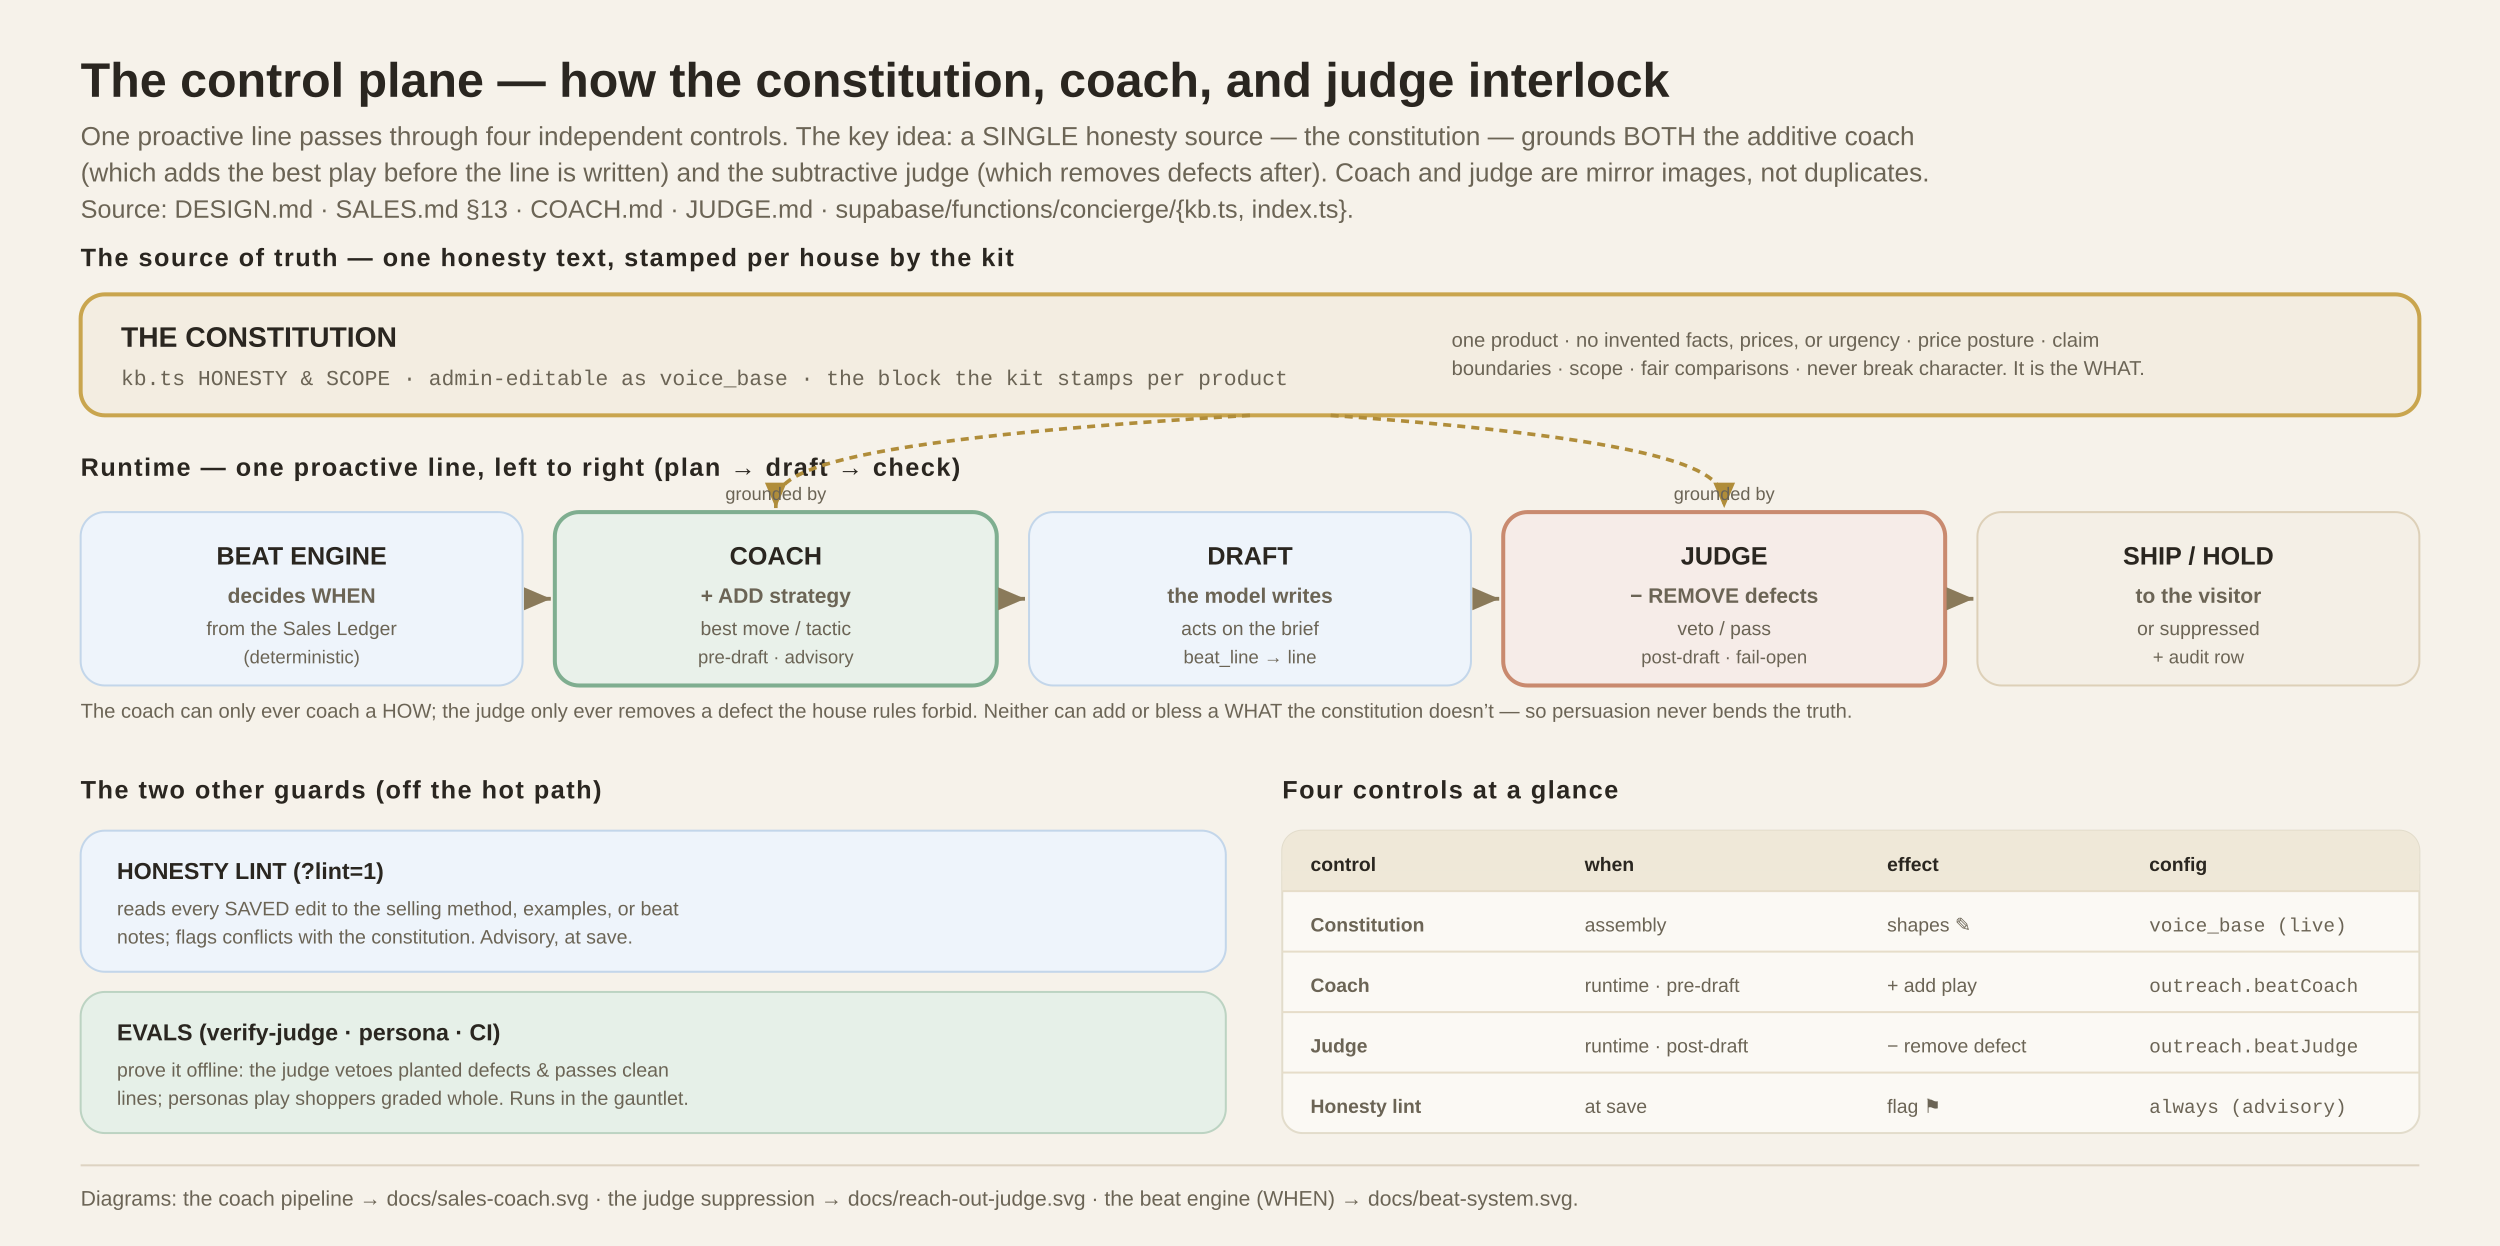
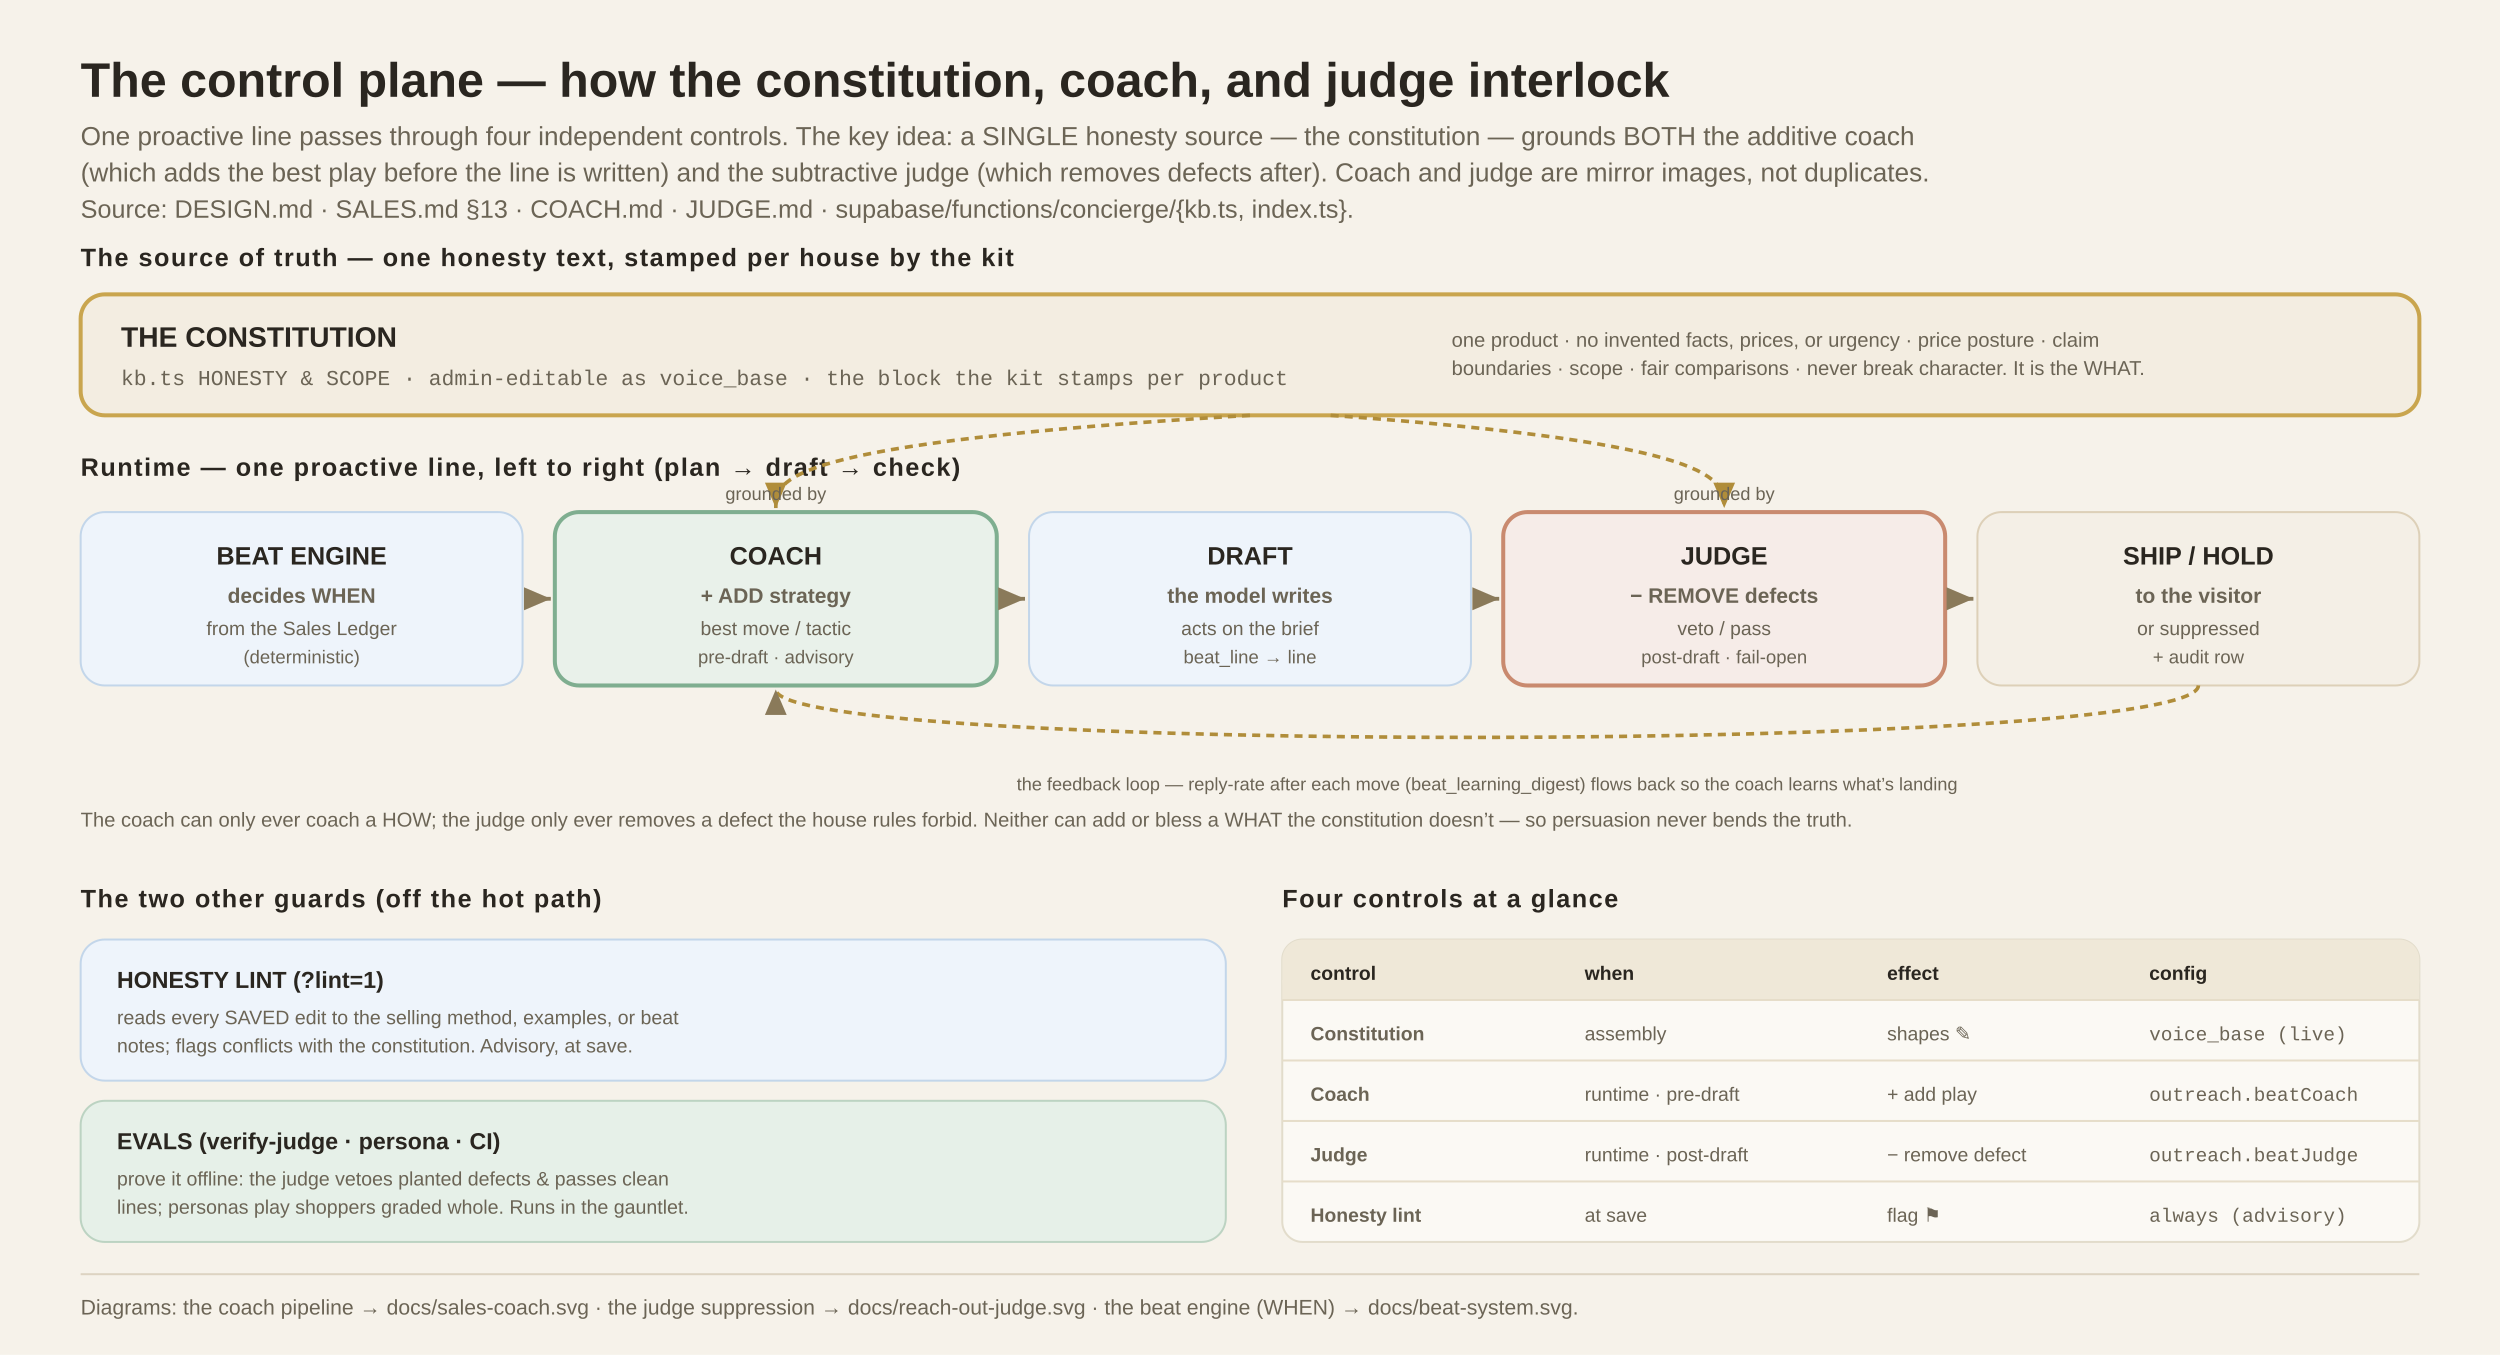
- <svg xmlns="http://www.w3.org/2000/svg" width="1240" height="618" viewBox="0 0 1240 618" font-family="'Helvetica Neue',Arial,sans-serif">
+ <svg xmlns="http://www.w3.org/2000/svg" width="1240" height="672" viewBox="0 0 1240 672" font-family="'Helvetica Neue',Arial,sans-serif">
  <defs>
    <marker id="arr" markerWidth="9" markerHeight="9" refX="7" refY="3" orient="auto" markerUnits="strokeWidth">
      <path d="M0,0 L7,3 L0,6 Z" fill="#8a7a5a" />
    </marker>
    <marker id="arrg" markerWidth="9" markerHeight="9" refX="7" refY="3" orient="auto" markerUnits="strokeWidth">
      <path d="M0,0 L7,3 L0,6 Z" fill="#b08d3a" />
    </marker>
    <style>
    .t{fill:#2a2620}.m{fill:#6b6455}
    .cap{letter-spacing:.06em;text-transform:uppercase}
    .mono{font-family:'IBM Plex Mono','Courier New',monospace}
  </style>
  </defs>
-   <rect width="1240" height="618" fill="#f6f2ea" />
+   <rect width="1240" height="672" fill="#f6f2ea" />
  <text x="40" y="48" font-size="24" class="t" text-anchor="start" font-weight="700">The control plane — how the constitution, coach, and judge interlock</text>
  <text x="40" y="72" font-size="13" class="m" text-anchor="start">One proactive line passes through four independent controls. The key idea: a SINGLE honesty source — the constitution — grounds BOTH the additive coach</text>
  <text x="40" y="90" font-size="13" class="m" text-anchor="start">(which adds the best play before the line is written) and the subtractive judge (which removes defects after). Coach and judge are mirror images, not duplicates.</text>
  <text x="40" y="108" font-size="12.5" class="m" text-anchor="start">Source: DESIGN.md · SALES.md §13 · COACH.md · JUDGE.md · supabase/functions/concierge/{kb.ts, index.ts}.</text>
  <text x="40" y="132" font-size="12.5" class="t cap" text-anchor="start" font-weight="700">The source of truth — one honesty text, stamped per house by the kit</text>
  <rect x="40" y="146" width="1160" height="60" rx="12" fill="#f3ede1" stroke="#c9a54e" stroke-width="2" />
  <text x="60" y="172" font-size="14" class="t" text-anchor="start" font-weight="700" fill="#8a6d1f">THE CONSTITUTION</text>
  <text x="60" y="191" font-size="10.6" class="m mono" text-anchor="start">kb.ts HONESTY &amp; SCOPE  ·  admin-editable as voice_base  ·  the block the kit stamps per product</text>
  <text x="720" y="172" font-size="10" class="m" text-anchor="start">one product · no invented facts, prices, or urgency · price posture · claim</text>
  <text x="720" y="186" font-size="10" class="m" text-anchor="start">boundaries · scope · fair comparisons · never break character. It is the WHAT.</text>
  <text x="40" y="236" font-size="12.5" class="t cap" text-anchor="start" font-weight="700">Runtime — one proactive line, left to right (plan → draft → check)</text>
  <rect x="40.0" y="254" width="219.2" height="86" rx="12" fill="#eef4fb" stroke="#c3d6ea" stroke-width="1" />
  <text x="149.6" y="280" font-size="12.5" class="t" text-anchor="middle" font-weight="700">BEAT ENGINE</text>
  <text x="149.6" y="299" font-size="10.4" class="m" text-anchor="middle" font-weight="700">decides WHEN</text>
  <text x="149.6" y="315" font-size="9.6" class="m" text-anchor="middle">from the Sales Ledger</text>
  <text x="149.6" y="329" font-size="9.2" class="m" text-anchor="middle">(deterministic)</text>
  <rect x="275.2" y="254" width="219.2" height="86" rx="12" fill="#e9f1ea" stroke="#7fae90" stroke-width="2" />
  <text x="384.8" y="280" font-size="12.5" class="t" text-anchor="middle" font-weight="700" fill="#2f6f4f">COACH</text>
  <text x="384.8" y="299" font-size="10.4" class="m" text-anchor="middle" font-weight="700">+ ADD strategy</text>
  <text x="384.8" y="315" font-size="9.6" class="m" text-anchor="middle">best move / tactic</text>
  <text x="384.8" y="329" font-size="9.2" class="m" text-anchor="middle">pre-draft · advisory</text>
  <path d="M261.2,297.0 L273.2,297.0" stroke="#8a7a5a" stroke-width="1.9" fill="none" marker-end="url(#arr)" />
  <rect x="510.4" y="254" width="219.2" height="86" rx="12" fill="#eef4fb" stroke="#c3d6ea" stroke-width="1" />
  <text x="620.0" y="280" font-size="12.5" class="t" text-anchor="middle" font-weight="700">DRAFT</text>
  <text x="620.0" y="299" font-size="10.4" class="m" text-anchor="middle" font-weight="700">the model writes</text>
  <text x="620.0" y="315" font-size="9.6" class="m" text-anchor="middle">acts on the brief</text>
  <text x="620.0" y="329" font-size="9.2" class="m" text-anchor="middle">beat_line → line</text>
  <path d="M496.4,297.0 L508.4,297.0" stroke="#8a7a5a" stroke-width="1.9" fill="none" marker-end="url(#arr)" />
  <rect x="745.6" y="254" width="219.2" height="86" rx="12" fill="#f6ece8" stroke="#c98a6f" stroke-width="2" />
  <text x="855.2" y="280" font-size="12.5" class="t" text-anchor="middle" font-weight="700" fill="#9a4b2f">JUDGE</text>
  <text x="855.2" y="299" font-size="10.4" class="m" text-anchor="middle" font-weight="700">− REMOVE defects</text>
  <text x="855.2" y="315" font-size="9.6" class="m" text-anchor="middle">veto / pass</text>
  <text x="855.2" y="329" font-size="9.2" class="m" text-anchor="middle">post-draft · fail-open</text>
  <path d="M731.6,297.0 L743.6,297.0" stroke="#8a7a5a" stroke-width="1.9" fill="none" marker-end="url(#arr)" />
  <rect x="980.8" y="254" width="219.2" height="86" rx="12" fill="#f4efe6" stroke="#ddd0b8" stroke-width="1" />
  <text x="1090.4" y="280" font-size="12.5" class="t" text-anchor="middle" font-weight="700">SHIP / HOLD</text>
  <text x="1090.4" y="299" font-size="10.4" class="m" text-anchor="middle" font-weight="700">to the visitor</text>
  <text x="1090.4" y="315" font-size="9.6" class="m" text-anchor="middle">or suppressed</text>
  <text x="1090.4" y="329" font-size="9.2" class="m" text-anchor="middle">+ audit row</text>
  <path d="M966.8,297.0 L978.8,297.0" stroke="#8a7a5a" stroke-width="1.9" fill="none" marker-end="url(#arr)" />
  <path d="M620,206 C384.8,220 384.8,238 384.8,252" stroke="#b08d3a" stroke-width="1.8" fill="none" stroke-dasharray="4 3" marker-end="url(#arrg)" />
  <path d="M660,206 C855.2,220 855.2,238 855.2,252" stroke="#b08d3a" stroke-width="1.8" fill="none" stroke-dasharray="4 3" marker-end="url(#arrg)" />
  <text x="384.8" y="248" font-size="9" class="m" text-anchor="middle" fill="#b08d3a">grounded by</text>
  <text x="855.2" y="248" font-size="9" class="m" text-anchor="middle" fill="#b08d3a">grounded by</text>
-   <text x="40" y="356" font-size="10" class="m" text-anchor="start">The coach can only ever coach a HOW; the judge only ever removes a defect the house rules forbid. Neither can add or bless a WHAT the constitution doesn’t — so persuasion never bends the truth.</text>
-   <text x="40" y="396" font-size="12.5" class="t cap" text-anchor="start" font-weight="700">The two other guards (off the hot path)</text>
-   <text x="636" y="396" font-size="12.5" class="t cap" text-anchor="start" font-weight="700">Four controls at a glance</text>
-   <rect x="40" y="412" width="568" height="70" rx="12" fill="#eef4fb" stroke="#c3d6ea" stroke-width="1" />
-   <text x="58" y="436" font-size="11.5" class="t" text-anchor="start" font-weight="700">HONESTY LINT  (?lint=1)</text>
-   <text x="58" y="454" font-size="9.7" class="m" text-anchor="start">reads every SAVED edit to the selling method, examples, or beat</text>
-   <text x="58" y="468" font-size="9.7" class="m" text-anchor="start">notes; flags conflicts with the constitution. Advisory, at save.</text>
-   <rect x="40" y="492" width="568" height="70" rx="12" fill="#e6f0e8" stroke="#bcd3c2" stroke-width="1" />
-   <text x="58" y="516" font-size="11.5" class="t" text-anchor="start" font-weight="700">EVALS  (verify-judge · persona · CI)</text>
-   <text x="58" y="534" font-size="9.7" class="m" text-anchor="start">prove it offline: the judge vetoes planted defects &amp; passes clean</text>
-   <text x="58" y="548" font-size="9.7" class="m" text-anchor="start">lines; personas play shoppers graded whole. Runs in the gauntlet.</text>
-   <rect x="636" y="412" width="564" height="150" rx="10" fill="#fbf9f4" stroke="#e2dccb" stroke-width="1" />
-   <rect x="636" y="412" width="564" height="30" rx="10" fill="#efe8d8" />
-   <rect x="636" y="432" width="564" height="10" rx="0" fill="#efe8d8" />
-   <text x="650" y="432" font-size="9.6" class="t" text-anchor="start" font-weight="700">control</text>
-   <text x="786" y="432" font-size="9.6" class="t" text-anchor="start" font-weight="700">when</text>
-   <text x="936" y="432" font-size="9.6" class="t" text-anchor="start" font-weight="700">effect</text>
-   <text x="1066" y="432" font-size="9.6" class="t" text-anchor="start" font-weight="700">config</text>
-   <line x1="636" y1="442" x2="1200" y2="442" stroke="#e6ddc9" stroke-width="1" />
-   <text x="650" y="462" font-size="9.6" class="m" text-anchor="start" font-weight="700">Constitution</text>
-   <text x="786" y="462" font-size="9.6" class="m" text-anchor="start">assembly</text>
-   <text x="936" y="462" font-size="9.6" class="m" text-anchor="start">shapes ✎</text>
-   <text x="1066" y="462" font-size="9.6" class="m mono" text-anchor="start">voice_base (live)</text>
-   <line x1="636" y1="472" x2="1200" y2="472" stroke="#e6ddc9" stroke-width="1" />
-   <text x="650" y="492" font-size="9.6" class="m" text-anchor="start" font-weight="700">Coach</text>
-   <text x="786" y="492" font-size="9.6" class="m" text-anchor="start">runtime · pre-draft</text>
-   <text x="936" y="492" font-size="9.6" class="m" text-anchor="start">+ add play</text>
-   <text x="1066" y="492" font-size="9.6" class="m mono" text-anchor="start">outreach.beatCoach</text>
-   <line x1="636" y1="502" x2="1200" y2="502" stroke="#e6ddc9" stroke-width="1" />
-   <text x="650" y="522" font-size="9.6" class="m" text-anchor="start" font-weight="700">Judge</text>
-   <text x="786" y="522" font-size="9.6" class="m" text-anchor="start">runtime · post-draft</text>
-   <text x="936" y="522" font-size="9.6" class="m" text-anchor="start">− remove defect</text>
-   <text x="1066" y="522" font-size="9.6" class="m mono" text-anchor="start">outreach.beatJudge</text>
-   <line x1="636" y1="532" x2="1200" y2="532" stroke="#e6ddc9" stroke-width="1" />
-   <text x="650" y="552" font-size="9.6" class="m" text-anchor="start" font-weight="700">Honesty lint</text>
-   <text x="786" y="552" font-size="9.6" class="m" text-anchor="start">at save</text>
-   <text x="936" y="552" font-size="9.6" class="m" text-anchor="start">flag ⚑</text>
-   <text x="1066" y="552" font-size="9.6" class="m mono" text-anchor="start">always (advisory)</text>
-   <line x1="40" y1="578" x2="1200" y2="578" stroke="#ddd3c2" stroke-width="1" />
-   <text x="40" y="598" font-size="10.5" class="m" text-anchor="start">Diagrams: the coach pipeline → docs/sales-coach.svg · the judge suppression → docs/reach-out-judge.svg · the beat engine (WHEN) → docs/beat-system.svg.</text>
+   <path d="M1090.4,340 C1090.4,374 384.8,374 384.8,342" stroke="#b08d3a" stroke-width="1.8" fill="none" stroke-dasharray="4 3" marker-end="url(#arr)" />
+   <text x="737.6" y="392" font-size="9" class="m" text-anchor="middle" fill="#b08d3a">the feedback loop — reply-rate after each move (beat_learning_digest) flows back so the coach learns what’s landing</text>
+   <text x="40" y="410" font-size="10" class="m" text-anchor="start">The coach can only ever coach a HOW; the judge only ever removes a defect the house rules forbid. Neither can add or bless a WHAT the constitution doesn’t — so persuasion never bends the truth.</text>
+   <text x="40" y="450" font-size="12.5" class="t cap" text-anchor="start" font-weight="700">The two other guards (off the hot path)</text>
+   <text x="636" y="450" font-size="12.5" class="t cap" text-anchor="start" font-weight="700">Four controls at a glance</text>
+   <rect x="40" y="466" width="568" height="70" rx="12" fill="#eef4fb" stroke="#c3d6ea" stroke-width="1" />
+   <text x="58" y="490" font-size="11.5" class="t" text-anchor="start" font-weight="700">HONESTY LINT  (?lint=1)</text>
+   <text x="58" y="508" font-size="9.7" class="m" text-anchor="start">reads every SAVED edit to the selling method, examples, or beat</text>
+   <text x="58" y="522" font-size="9.7" class="m" text-anchor="start">notes; flags conflicts with the constitution. Advisory, at save.</text>
+   <rect x="40" y="546" width="568" height="70" rx="12" fill="#e6f0e8" stroke="#bcd3c2" stroke-width="1" />
+   <text x="58" y="570" font-size="11.5" class="t" text-anchor="start" font-weight="700">EVALS  (verify-judge · persona · CI)</text>
+   <text x="58" y="588" font-size="9.7" class="m" text-anchor="start">prove it offline: the judge vetoes planted defects &amp; passes clean</text>
+   <text x="58" y="602" font-size="9.7" class="m" text-anchor="start">lines; personas play shoppers graded whole. Runs in the gauntlet.</text>
+   <rect x="636" y="466" width="564" height="150" rx="10" fill="#fbf9f4" stroke="#e2dccb" stroke-width="1" />
+   <rect x="636" y="466" width="564" height="30" rx="10" fill="#efe8d8" />
+   <rect x="636" y="486" width="564" height="10" rx="0" fill="#efe8d8" />
+   <text x="650" y="486" font-size="9.6" class="t" text-anchor="start" font-weight="700">control</text>
+   <text x="786" y="486" font-size="9.6" class="t" text-anchor="start" font-weight="700">when</text>
+   <text x="936" y="486" font-size="9.6" class="t" text-anchor="start" font-weight="700">effect</text>
+   <text x="1066" y="486" font-size="9.6" class="t" text-anchor="start" font-weight="700">config</text>
+   <line x1="636" y1="496" x2="1200" y2="496" stroke="#e6ddc9" stroke-width="1" />
+   <text x="650" y="516" font-size="9.6" class="m" text-anchor="start" font-weight="700">Constitution</text>
+   <text x="786" y="516" font-size="9.6" class="m" text-anchor="start">assembly</text>
+   <text x="936" y="516" font-size="9.6" class="m" text-anchor="start">shapes ✎</text>
+   <text x="1066" y="516" font-size="9.6" class="m mono" text-anchor="start">voice_base (live)</text>
+   <line x1="636" y1="526" x2="1200" y2="526" stroke="#e6ddc9" stroke-width="1" />
+   <text x="650" y="546" font-size="9.6" class="m" text-anchor="start" font-weight="700">Coach</text>
+   <text x="786" y="546" font-size="9.6" class="m" text-anchor="start">runtime · pre-draft</text>
+   <text x="936" y="546" font-size="9.6" class="m" text-anchor="start">+ add play</text>
+   <text x="1066" y="546" font-size="9.6" class="m mono" text-anchor="start">outreach.beatCoach</text>
+   <line x1="636" y1="556" x2="1200" y2="556" stroke="#e6ddc9" stroke-width="1" />
+   <text x="650" y="576" font-size="9.6" class="m" text-anchor="start" font-weight="700">Judge</text>
+   <text x="786" y="576" font-size="9.6" class="m" text-anchor="start">runtime · post-draft</text>
+   <text x="936" y="576" font-size="9.6" class="m" text-anchor="start">− remove defect</text>
+   <text x="1066" y="576" font-size="9.6" class="m mono" text-anchor="start">outreach.beatJudge</text>
+   <line x1="636" y1="586" x2="1200" y2="586" stroke="#e6ddc9" stroke-width="1" />
+   <text x="650" y="606" font-size="9.6" class="m" text-anchor="start" font-weight="700">Honesty lint</text>
+   <text x="786" y="606" font-size="9.6" class="m" text-anchor="start">at save</text>
+   <text x="936" y="606" font-size="9.6" class="m" text-anchor="start">flag ⚑</text>
+   <text x="1066" y="606" font-size="9.6" class="m mono" text-anchor="start">always (advisory)</text>
+   <line x1="40" y1="632" x2="1200" y2="632" stroke="#ddd3c2" stroke-width="1" />
+   <text x="40" y="652" font-size="10.5" class="m" text-anchor="start">Diagrams: the coach pipeline → docs/sales-coach.svg · the judge suppression → docs/reach-out-judge.svg · the beat engine (WHEN) → docs/beat-system.svg.</text>
</svg>
